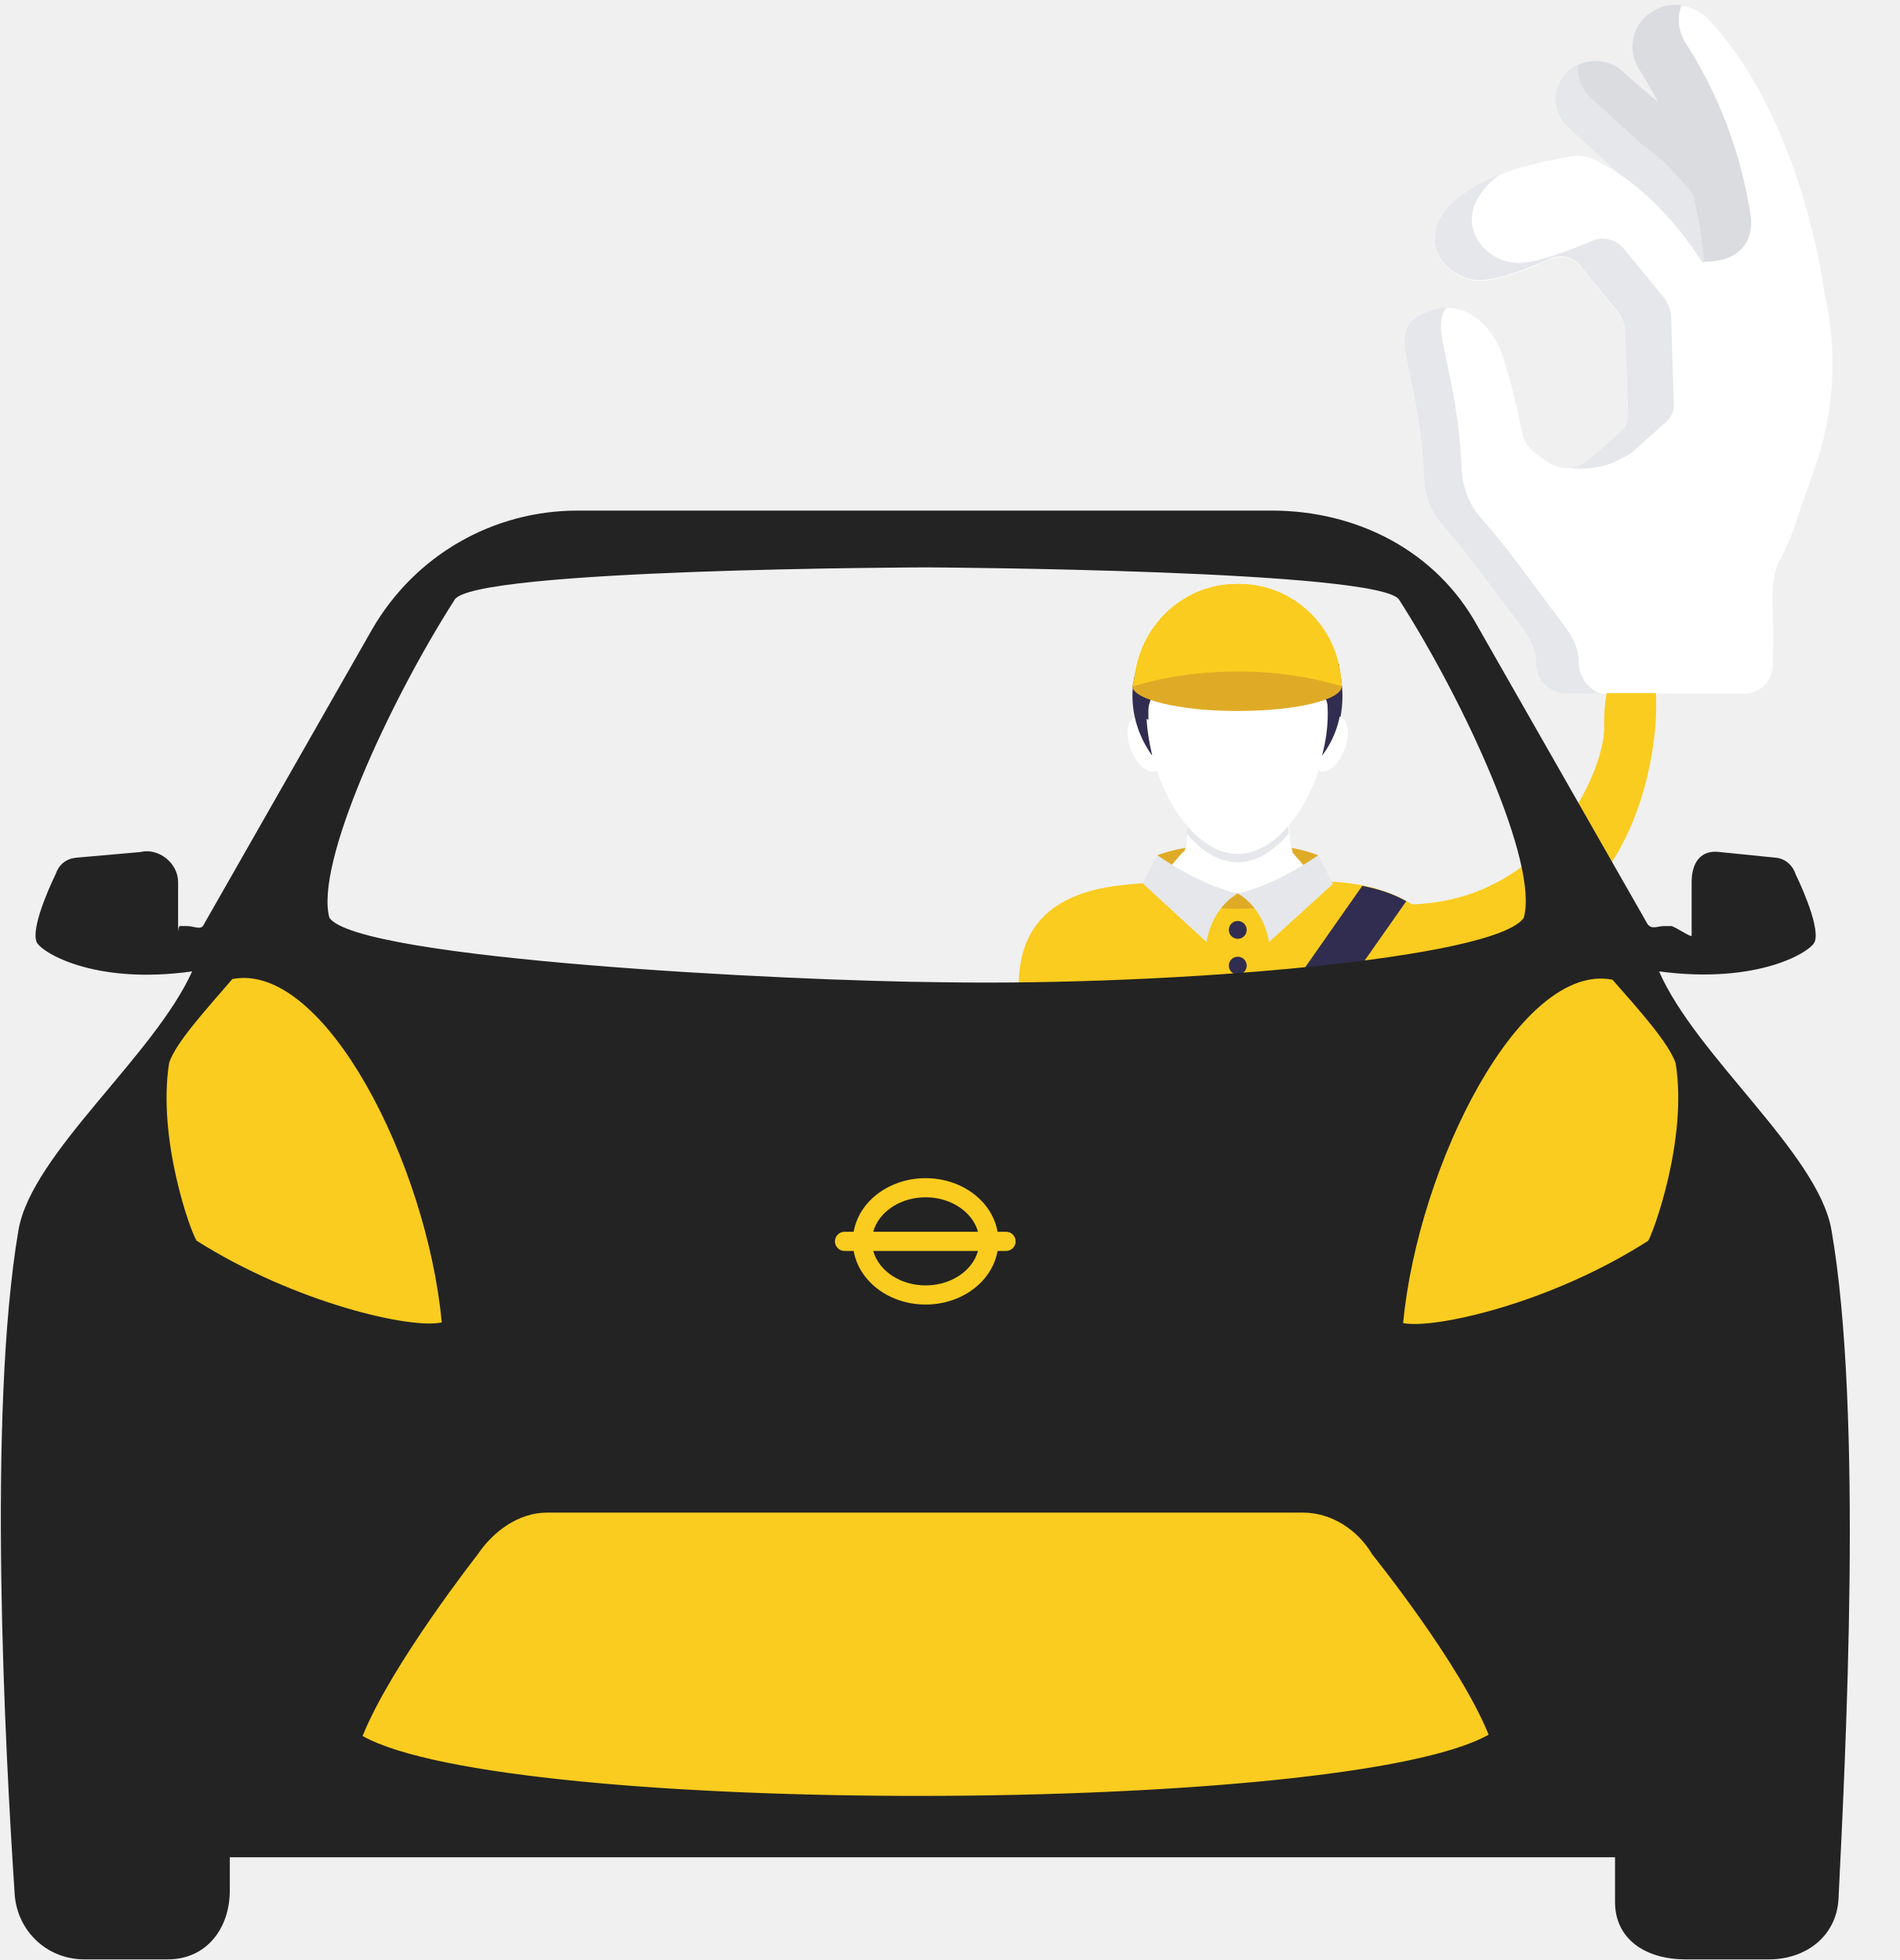
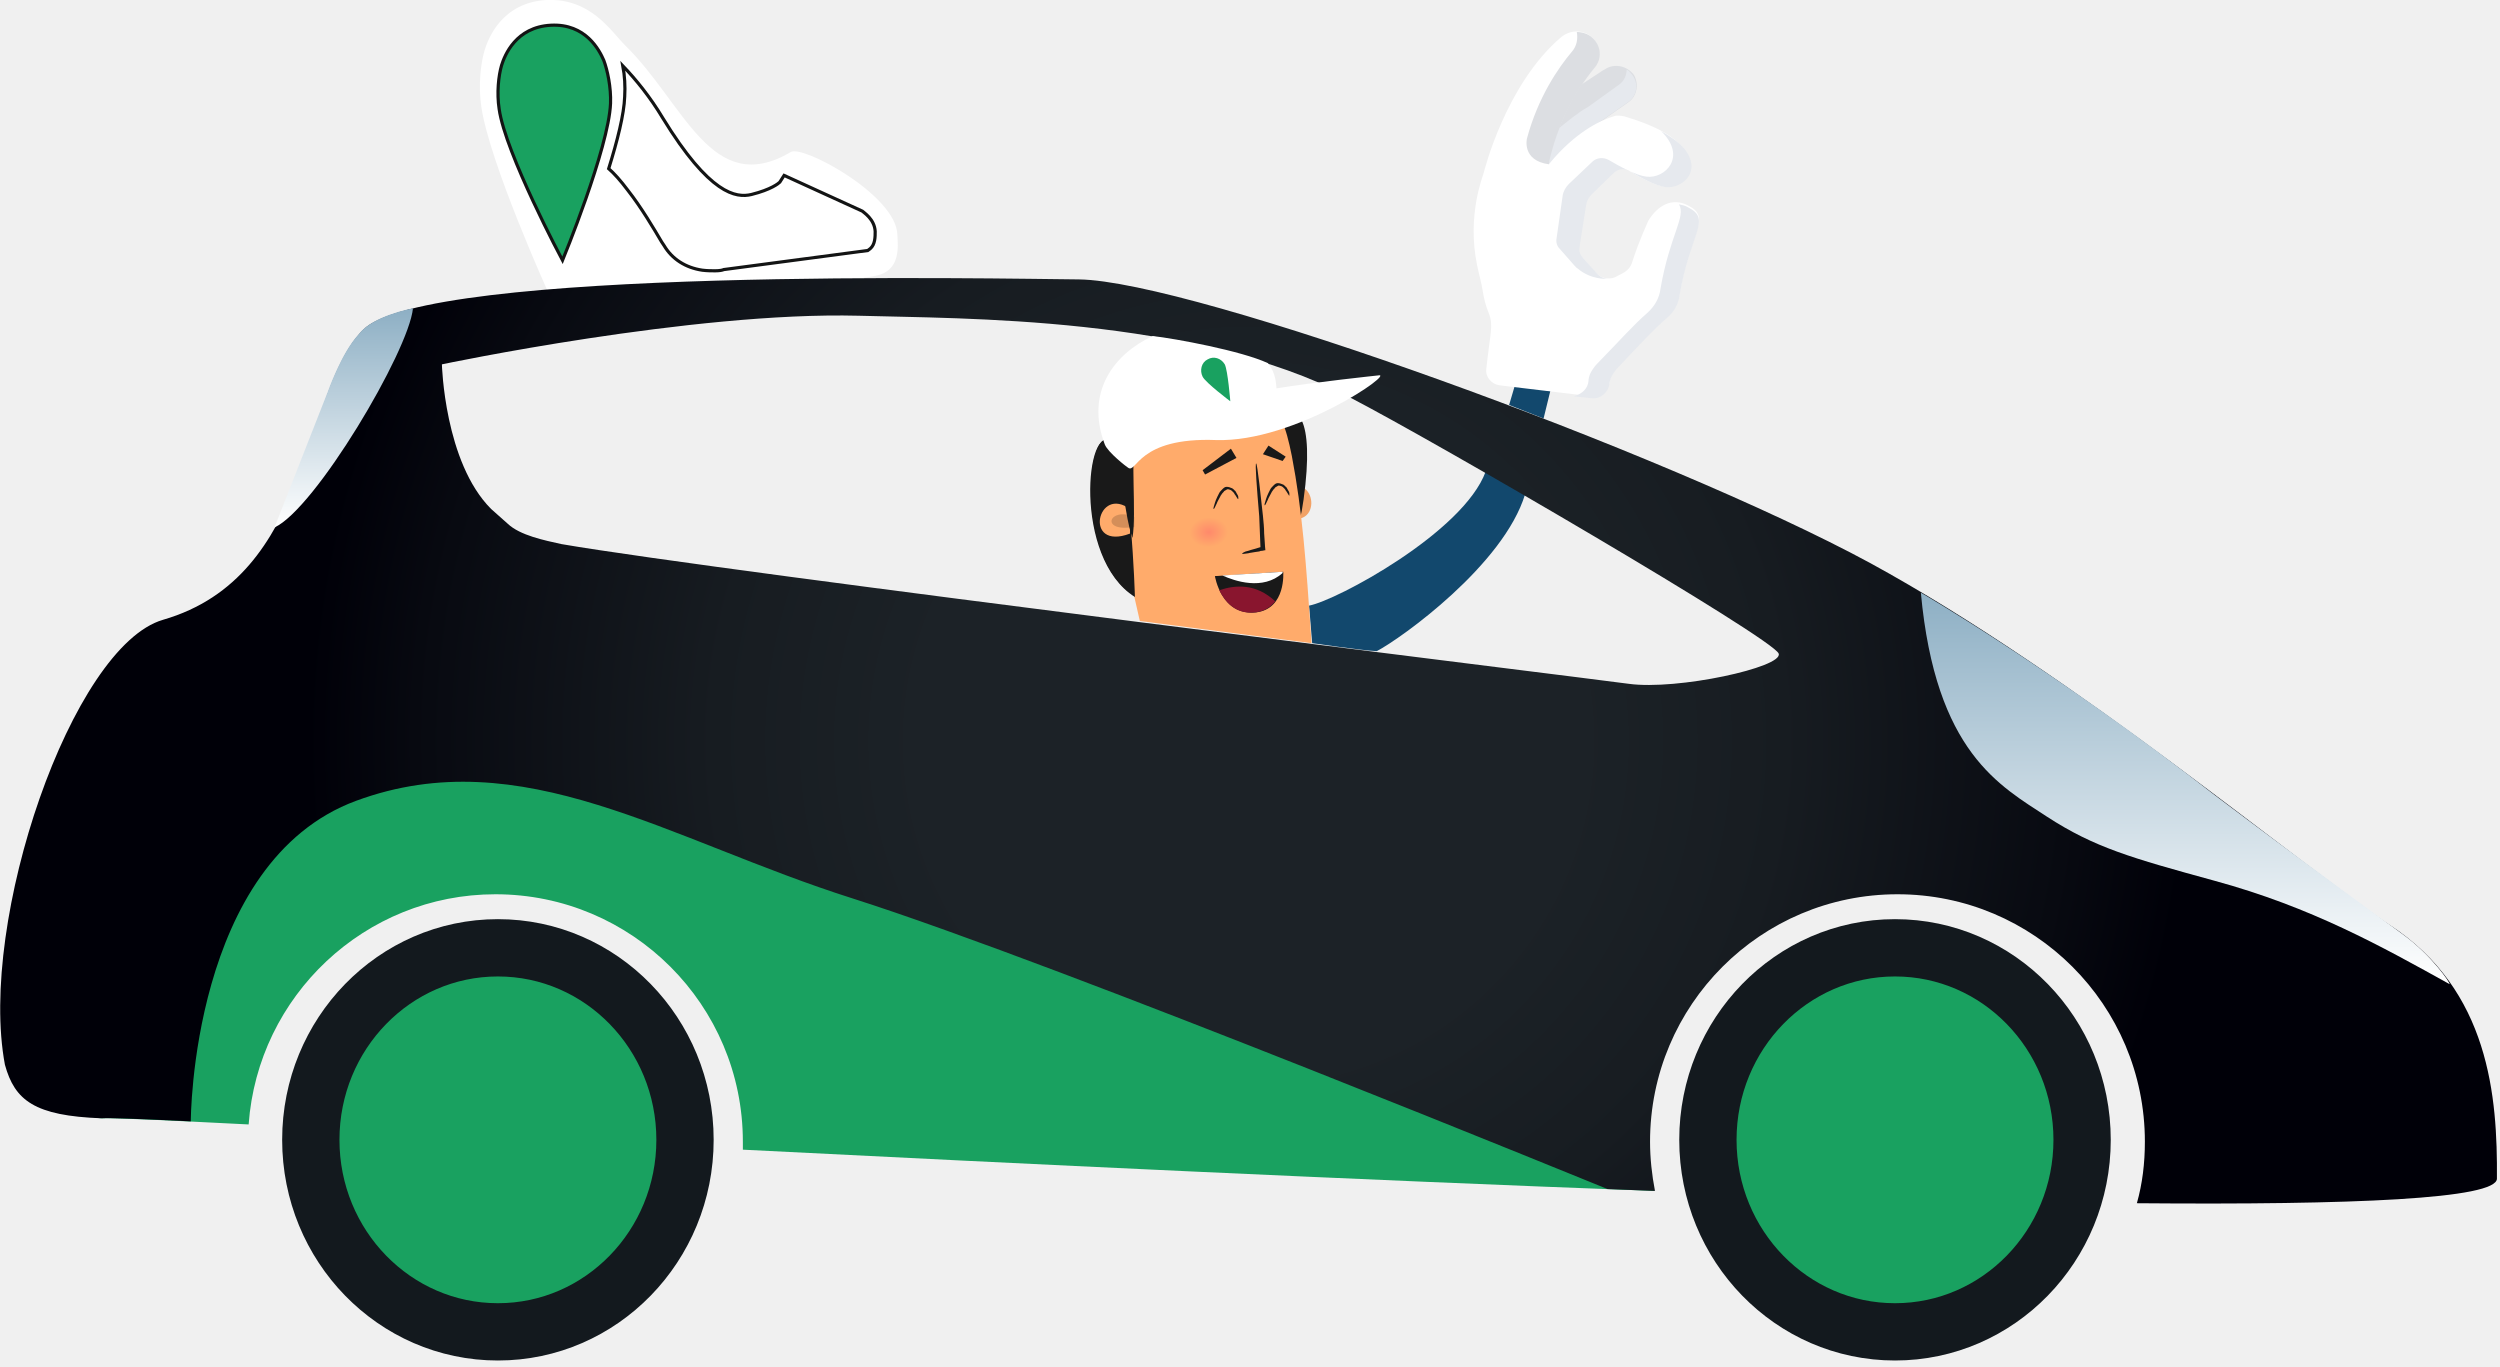
- <svg xmlns="http://www.w3.org/2000/svg" viewBox="0 0 297.6 307.1">
-   <path fill="#DADCE0" d="M245.7 19.9l8.3 7.6v.1c5.5 3.7 12.1 13.1 13.4 15.7v.1c-.8-11-3.9-20.8-7.2-27-9.3-8-4.9-4.2-6.1-5.3-2.6-2.3-6.6-2-8.9.6-2.1 2.4-1.9 6 .5 8.2z" />
-   <path fill="#E5E7EA" d="M257.4 22.8l-8.3-7.6c-1.4-1.3-2-3.1-1.9-4.9-.8.4-1.5.9-2 1.5-2.1 2.4-1.9 6 .5 8.1l8.3 7.6v.1c5.5 3.7 12.1 13.1 13.4 15.7v.1c-.3-4.5-1-8.8-2-12.7-2.4-3.1-5.3-6.2-8-7.9z" />
-   <path fill="#FFF" d="M285.8 45.9s-3.2-26.8-18.1-42.8c-2.4-2.6-6.4-3-9.2-.9-2.8 2-3.5 5.9-1.6 8.8 3.6 5.6 8.8 15.8 10.1 29.4.1 1.4-.6.3-.6.3-6-9.3-12.9-14.1-17.2-15.9-1-.4-2-.5-3-.3-3.6.6-13.6 2.3-18.7 7.4-6.4 6.4-.3 12.1 4.2 12.1 3 0 8.1-2 11.2-3.4 1.6-.7 3.5-.3 4.6 1.1l5.8 7.1c.8 1 1.3 2.2 1.3 3.5L255 65c0 1-.4 2-1.2 2.7l-4.5 4c-1.8 1.9-4.7 2.2-6.8.7-.9-.8-3.5-1.7-4.1-4.8-1.3-6.6-3.1-12.3-3.3-12.7-2.1-4.8-6.2-8-11.3-6.1-7.6 2.8-1.5 7.4-.7 26.3.1 2.8 1.2 5.3 2.9 7.2 3.7 4.2 6.5 8.2 12.5 16.1.6.8 1.1 1.7 1.5 2.6.7 1.5.6 2.8.6 2.9 0 2.6 2.1 4.8 4.8 4.8h27.8c2.5 0 4.5-2 4.5-4.5.3-10.5-.7-13 1.2-16.6 1.1-2.1 2-4.2 2.7-6.5.7-2.2 1.6-4.6 2.5-7.2 5.4-14.9 1.8-27.2 1.7-28z" />
-   <path fill="#E5E7EA" d="M247.3 103.8c0-.1.1-1.4-.6-3-.4-1-1-1.9-1.6-2.7-6.2-8.2-9.1-12.5-13-16.8-1.8-2-2.9-4.6-3.1-7.5-.7-16.2-5.1-22.3-2.4-25.6-.9 0-1.8.2-2.8.6-7.6 2.8-1.5 7.4-.7 26.3.1 2.8 1.2 5.3 2.9 7.2 3.7 4.2 6.5 8.2 12.5 16.1.6.8 1.1 1.7 1.5 2.6.7 1.5.6 2.8.6 2.9 0 2.6 2.1 4.8 4.8 4.8h5.3c-1.9-.8-3.4-2.7-3.4-4.9zM261.8 49.9c0-1.3-.5-2.6-1.4-3.6l-6.1-7.4c-1.2-1.4-3.1-1.9-4.8-1.2-3.3 1.4-8.6 3.5-11.7 3.5-5.5 0-11.6-7.3-2.8-13.9-2.8 1.1-5.5 2.6-7.5 4.5-6.4 6.4-.3 12.1 4.2 12.1 3 0 8.1-2 11.2-3.4 1.6-.7 3.5-.3 4.6 1.1l5.8 7.1c.8 1 1.3 2.2 1.3 3.5.4 13.2.6 13.2.1 14.3-.4.9-.7 1-5 4.8-.5.3-1.5 1.8-3.8 2 0 0 4.6.9 9.1-2 .6-.3 0 .2 6-5.2.8-.7 1.3-1.8 1.2-2.8l-.4-13.4z" />
-   <path fill="#DADCE0" d="M274.3 34.2c-1.8-12.5-6.7-22-10.2-27.4-1.2-1.8-1.4-4-.7-6-1.7-.2-3.5.2-5 1.3-2.8 2-3.5 5.9-1.6 8.8 5.3 8.3 9.1 18.6 10.1 29.4 0 .4 0 .6-.1.7 8.5.1 7.5-6.8 7.5-6.8z" />
-   <path fill="#FACC1F" d="M214.1 141.2c3.6.6 11.2 1.4 19.1-2.3 12.7-5.9 18.2-19.7 18.1-25-.1-2.9.4-5.3.4-5.3h7.7c.4 6.4-1.3 18.9-8 28.1-12.1 16.5-32.4 20.7-42.2 22" />
+ <svg xmlns="http://www.w3.org/2000/svg" viewBox="0 0 406.2 222">
+   <path fill="#12486D" d="M212.7 98.4c4.4-.8 25.1-11.9 28.7-21.8l6.4 3.7c-3.5 11.5-20.1 23.4-24.1 25.5-2.3-.1-10.5-1.3-10.5-1.3l-.5-6.1zM245.2 65.8l1.3-4.4 5.4 2.1-1.1 4.5-5.6-2.2z" />
+   <path fill="#DCDEE2" d="M264.6 16.6l-5 3.5v.1c-3.2 1.6-7.4 6.3-8.3 7.6 1.2-5.9 3.5-11 5.7-14.1 5.6-3.7 2.9-1.9 3.7-2.4 1.6-1.1 3.7-.6 4.8.9.8 1.5.5 3.4-.9 4.4z" />
+   <path fill="#E6E9EE" d="M258 17.4l5-3.6c.9-.6 1.3-1.6 1.3-2.5.4.2.7.6 1 1 1 1.4.6 3.4-.8 4.3l-5 3.5v.1c-3.2 1.6-7.4 6.3-8.3 7.6.5-2.4 1.1-4.7 1.9-6.8 1.6-1.3 3.4-2.8 4.9-3.6z" />
+   <path fill="#FFF" d="M241.1 28s3.5-14.3 12.6-22c1.5-1.2 3.6-1.2 5 .1s1.5 3.4.3 4.8c-2.3 2.8-5.8 8-7.4 15.3-.1.8.3.2.3.2 3.9-4.7 7.9-6.8 10.3-7.5.5-.2 1.1-.1 1.7 0 1.9.6 7.2 2.1 9.6 5.2 3 3.9-.6 6.5-3.1 6.2-1.6-.2-4.2-1.6-5.8-2.6-.8-.5-1.9-.4-2.6.3l-3.6 3.5c-.5.5-.8 1.1-.9 1.8l-1.1 6.8c-.1.6.1 1.1.5 1.5l2.2 2.5c.8 1.1 2.4 1.5 3.6.8.6-.4 2-.7 2.5-2.3 1.1-3.5 2.5-6.4 2.6-6.7 1.5-2.5 3.9-3.9 6.5-2.5 3.9 2 .3 4.1-1.4 14.3-.2 1.5-1 2.8-2.1 3.7-2.3 2-4.1 4-7.8 7.9-.4.4-.7.8-1 1.3-.5.8-.5 1.5-.5 1.5-.2 1.4-1.5 2.5-2.9 2.3l-15-1.8c-1.3-.2-2.3-1.4-2.1-2.7.6-5.7 1.2-7 .4-9-.5-1.2-.8-2.4-1-3.7-.2-1.3-.6-2.6-.9-4.1-1.7-8.2 1-14.6 1.1-15.1z" />
+   <path fill="#E6E9EE" d="M258.1 61.9c0-.1 0-.8.5-1.6.3-.5.6-.9 1-1.3 3.9-4 5.7-6.1 8.1-8.2 1.1-1 1.9-2.3 2.1-3.9 1.5-8.7 4.2-11.7 3-13.7.5.1 1 .2 1.5.5 3.9 2 .3 4.1-1.4 14.3-.2 1.5-1 2.8-2.1 3.7-2.3 2-4.1 4-7.8 7.9-.4.4-.7.8-1 1.3-.5.8-.5 1.5-.5 1.5-.2 1.4-1.5 2.5-2.9 2.3l-2.9-.3c1.4-.4 2.3-1.3 2.4-2.5zM253.9 31.8c.1-.7.5-1.4 1-1.9l3.8-3.6c.7-.7 1.8-.8 2.7-.3 1.7 1 4.4 2.5 6.1 2.7 3 .4 6.7-3.2 2.4-7.4 1.4.8 2.8 1.7 3.8 2.9 3 3.9-.6 6.5-3.1 6.2-1.6-.2-4.2-1.6-5.8-2.6-.8-.5-1.9-.4-2.6.3l-3.6 3.5c-.5.5-.8 1.1-.9 1.8-1.1 7.1-1.2 7.1-1 7.7.2.5.3.6 2.4 2.9.2.2.7 1.1 2 1.3 0 0-2.6.2-4.8-1.7-.3-.2 0 .1-2.9-3.2-.4-.4-.6-1-.5-1.6l1-7z" />
+   <path fill="#DCDEE2" d="M248.1 22.5c1.8-6.7 5.1-11.5 7.3-14.1.8-.9 1-2.1.8-3.2.9 0 1.9.3 2.6 1 1.4 1.3 1.5 3.4.3 4.8-3.4 4.1-6.1 9.5-7.4 15.3v.4c-4.5-.6-3.6-4.2-3.6-4.2z" />
+   <radialGradient id="a" cx="-65.029" cy="-130.197" r="3.116" gradientTransform="matrix(-.9987 .0512 .0398 .7745 136.644 190.639)" gradientUnits="userSpaceOnUse">
+     <stop offset="0" stop-color="#ff896b" />
+     <stop offset="1" stop-color="#ffab6b" />
+   </radialGradient>
+   <path fill="url(#a)" d="M193.3 86.6c-.1-1.3 1.3-2.5 3-2.6 1.7-.1 3.2.9 3.2 2.3.1 1.3-1.3 2.5-3 2.6-1.7.1-3.1-.9-3.2-2.3z" />
  <g>
-     <g fill="#DFAB26">
-       <path d="M206.5 134s-6.9-2.8-12.6-.8v6.8c.9-.1 1.7-.3 2.5-.5l9.4-2 .7-3.5zM181.3 134l.7 3.4 11.9 2.6v-6.8c-5.7-1.9-12.6.8-12.6.8z" />
-     </g>
-     <path fill="#FFF" d="M211 143.4l-8.6-9.9h-17.1l-8.6 9.9z" />
-     <path fill="#DFAB26" d="M187.9 140h11.9v7.2h-11.9z" />
-     <path fill="#FFF" d="M202.6 133.7c-.1-.1-.1-.2-.1-.3 0 0-.1.7-1 1.8-3.8 4.7-11.2 4.7-15 0-.9-1.2-1-1.8-1-1.8-.1.1-.1.1-.1.2.3-.5.5-1.2.5-1.8l.2-2.5.5-7.8h14.8l.7 10.3c.1.5.2 1.1.4 1.6 0 .1 0 .2.1.3z" />
-     <path fill="#E5E7EA" d="M201.9 130.6c-2.3 2.7-5.1 4.5-8 4.5-3 0-5.8-1.8-8-4.5l.1-.9.5-7.7h14.8l.6 8.6z" />
-     <g fill="#FFF">
-       <path d="M181.1 105.3c-.8 1.8-1.4 3.9-1.4 6.6 0 9.7 6.4 21.9 14.2 21.9 7.8 0 14.2-12.2 14.2-21.9 0-2.6-.5-4.8-1.4-6.6h-25.6z" />
-       <path d="M210.5 117.8c-1 2.3-2.8 3.6-4 2.9s-1.4-3-.3-5.3c1-2.3 2.8-3.6 4-2.9 1.1.6 1.3 3 .3 5.3zM177.3 117.8c1 2.3 2.8 3.6 4 2.9 1.2-.7 1.4-3 .3-5.3-1-2.3-2.8-3.6-4-2.9-1.2.6-1.3 3-.3 5.3z" />
-     </g>
-     <g fill="#312D50">
-       <path d="M181.4 104.5h-3.3c-.4 1.4-.7 2.9-.7 4.5 0 3.5 1.2 6.8 3.1 9.4-.5-2.2-.9-4.5-.9-6.6.1-2.9.7-5.4 1.8-7.3zM206.3 104.5c1.1 1.9 1.7 4.3 1.7 7.3 0 2.1-.3 4.4-.9 6.6 2-2.6 3.1-5.9 3.1-9.4 0-1.6-.2-3-.7-4.5h-3.2z" />
-       <path d="M210.3 109c0 1.2-.1 2.2-.3 3.3-.6-.2-1.3 0-1.9.5v-.9-.7c-.1-2.8-2.9-4.7-5.6-3.6-2.3.9-5.3 1.5-8.5 1.5-3.3 0-6.2-.5-8.5-1.5-2.6-1.1-5.5.8-5.6 3.6v1.6c-.7-.5-1.4-.7-1.9-.5-.2-1.1-.3-2.2-.3-3.3 0-1.6.2-3.1.7-4.5.1-.1.1-.3.1-.5 4.4-.9 9.8-1.4 15.6-1.4 5.8 0 11.1.5 15.6 1.4.1.1.1.3.1.5.2 1.4.5 3 .5 4.5z" />
-     </g>
-     <path fill="#F05640" d="M191.6 142.3h2-2z" />
-     <path fill="#FACC1F" d="M228.2 154.9c-7.9 10.4-20.3 17.1-34.3 17.1h-1.4c-13.4-.4-32.4 5.2-32.9-17.1-.4-17.6 18.2-15.9 20.5-16.7.1-.1.3-.2.4-.3 1.6 2.6 7 4.5 13.4 4.5 6.2 0 11.5-1.8 13.3-4.3.3.1 12.6-.5 18.3 7.7.1.2.4.5.7 1.1 1.7 3.1 2 6.1 2 8z" />
-     <g fill="#312D50">
-       <circle cx="193.9" cy="145.7" r="1.4" />
-       <circle cx="193.9" cy="151.3" r="1.4" />
-     </g>
-     <path fill="#DFAB26" d="M210.2 107.5c0 2.2-7.3 3.9-16.4 3.9-9 0-16.4-1.8-16.4-3.9 0-2.2 7.3-4 16.4-4s16.4 1.8 16.4 4z" />
-     <g fill="#FACC1F">
-       <path d="M210.2 107.5c-10.7-3.1-22-3.1-32.7 0 .1-.7.2-1.4.3-2 1.2-7.9 7.9-14 16-14h.3c8.1 0 14.8 6 15.9 14 .1.7.1 1.4.2 2z" />
-       <path d="M210.2 107.5c-2.7-.8-5.4-1.4-8.2-1.8-2.5-.3-5.1-.5-7.6-.5h-1c-2.6 0-5.1.2-7.6.5-2.8.4-5.5.9-8.2 1.8.1-.7.2-1.4.3-2 1-7.9 7.8-14 15.8-14h.3c8.1 0 14.8 6 15.9 14 .2.7.2 1.4.3 2z" />
-     </g>
-     <g fill="#E5E7EA">
-       <path d="M206.5 134s-6.4 4.6-12.6 6c0 0 3.9 1.9 4.9 7.6l10-9.1-2.3-4.5zM181.3 134s6.4 4.6 12.6 6c0 0-3.9 1.9-4.9 7.6l-10-9.2 2.3-4.4z" />
-     </g>
-     <path fill="#312D50" d="M220.3 141.2l-21.4 30.5c-1.6.2-3.3.3-5.1.3h-1.4c-.7 0-1.5-.1-2.2-.1l23.2-33.1c2.1.4 4.6 1.1 6.9 2.4z" />
+     <path fill="#FFF" d="M101.6 7.4C99.2 5 96-.3 88.8 0c-7.2.4-9.5 6.2-10.1 8.3s-1 5.6-.5 9c1.3 9.1 11 30.5 11 30.5s37.5 0 53.1-3c4.1-.8 3.6-4.8 3.5-6.7-.2-6.4-15.4-14.6-17.3-13.4-12.9 7.6-17.3-7.9-26.9-17.3z" />
+     <path fill="#19A160" stroke="#131414" stroke-width=".517" stroke-miterlimit="10" d="M98.1 9.8c-.7-1.6-2.9-6-8.6-5.7-5.7.3-7.5 4.9-8 6.5-.5 1.7-.8 4.5-.4 7.1 1 7.2 10.3 24.6 10.3 24.6s7.5-18.2 7.8-25.5c.1-2.6-.5-5.4-1.1-7z" />
+     <path fill="#FFF" stroke="#131414" stroke-width=".517" stroke-miterlimit="10" d="M140.1 34.3h0l-12.7-5.8-.7 1.1c-.2.2-1.4 1.2-4.6 2-2.5.6-6.8 0-14.4-12.4-2.1-3.5-4.4-6.3-6.5-8.5.3 1.6.4 3.3.3 5-.1 2.9-1.2 7.2-2.6 11.7.9.8 1.9 1.9 3.1 3.5 2.2 2.8 4.2 6.2 5.5 8.4l.4.6c1.3 2.2 3.5 3.6 6.2 4 .8.1 1.5.1 2.1.1.7 0 1.2-.1 1.4-.2l23.4-3.1.4-.3c.8-.7.8-1.9.8-2.8-.1-2-1.9-3.1-2.1-3.3z" />
  </g>
  <g>
-     <path fill="#FACC1F" d="M77.5 227.5L46 279.3l100.8 8.5 97-10-32.7-46.2zM37.2 144.2L18 179.1l21.4 30.7 39.9 4.5-16-49.3zM253 144.2l19.3 34.9-21.5 30.7-39.8 4.5 16-49.3z" />
-     <path fill="#232323" d="M286.9 192.7c-2.1-12-21.2-27.2-27-40.5 15.7 2.1 24-3.2 24.4-4.7.9-2.6-3-10.5-3-10.5-.4-1.3-1.5-2.4-3-2.6l-8.9-.9c-3-.4-4.4 1.7-4.4 4.7v8.4c0 .4-2.7-1.5-3.2-1.5h-1.1c-1.1 0-1.9.6-2.6-.3L231.4 98c-6.4-11.6-18.7-18-32.2-18H90.5C77.2 80 65 87 58.3 98.6l-26.4 46.3c-.4.9-1.5.2-2.6.2h-1.1c-.4 0-.3 2-.3 1.5v-8.4c0-3-3.1-5.4-5.9-4.7l-10.2.9c-1.5.2-2.6 1.1-3.1 2.6 0 0-3.9 7.9-3 10.5.4 1.5 8.8 6.9 24.4 4.7-6 13.3-25.1 28.5-27.2 40.5-4.9 28.7-2.1 81.4-.6 104.1.4 5.8 5.1 10.2 10.9 10.2h13.1c6 0 9.7-4.8 9.7-10.8V291h217v7c0 6 5 9 11 9h13.1c5.8 0 10.5-3.6 10.9-9.3 1.1-22.6 3.9-76.3-1.1-105zM71.2 94c2.6-4.9 73.1-5.1 74-5.1s71.4.4 74 5.1c10.3 16.1 21.9 41.4 19.5 49.8-4.3 6.4-54.7 10.7-91.2 10.1-24.2-.2-91.4-3.6-95.9-10.1-2.3-8.4 9.3-33.7 19.6-49.8zM30.8 194.4c-.9-1.3-6.2-15.9-4.3-27.9 1.1-3.2 5.6-8.1 9.9-13.1 14.4-2.8 30.5 29 32.8 53.8-4.7 1.1-22.9-3-38.4-12.8zm26 77.6c4.5-11.2 18-28.4 18-28.4 2.4-3.6 6.4-6.6 10.9-6.6h118.4c4.5 0 8.6 2.7 10.9 6.6 0 0 13.7 17 18.2 28.2-22.4 12.6-153.9 12.9-176.4.2zm201.4-77.6c-15.4 9.9-33.7 13.9-38.4 12.9 2.4-24.9 18.4-56.6 32.8-53.8 4.3 4.9 8.8 9.9 9.9 13.1 1.9 11.9-3.5 26.5-4.3 27.8z" />
-     <ellipse fill="none" stroke="#FACC1F" stroke-width="3" stroke-miterlimit="10" cx="145" cy="194.5" rx="9.9" ry="8.4" />
-     <path fill="none" stroke="#FACC1F" stroke-width="3" stroke-linecap="round" stroke-miterlimit="10" d="M132.3 194.5h25.3" />
+     <g fill="#19A160">
+       <path d="M123 130.2s-33.4-23.4-57.8-16.3c-14.8 4.3-53.3 18.1-48.8 41.4 1.6 5.8-10.8 25.9.1 26.4 1.5-.1 10.2.3 23.9 1 1.5-20.9 18.9-37.4 40.1-37.4 22.2 0 40.2 18 40.2 40.2v1.3c45.5 2.3 99.4 4.9 148.1 6.7-.5-2.5-145.8-63.3-145.8-63.3z" />
+       <ellipse stroke="#13191E" stroke-width="9.31" stroke-miterlimit="10" cx="80.9" cy="185.2" rx="30.4" ry="31.2" />
+       <ellipse stroke="#13191E" stroke-width="9.31" stroke-miterlimit="10" cx="307.9" cy="185.2" rx="30.4" ry="31.2" />
+     </g>
+     <radialGradient id="b" cx="-981.454" cy="120.428" r="153.002" gradientTransform="translate(1184.33)" gradientUnits="userSpaceOnUse">
+       <stop offset=".349" stop-color="#1c2227" />
+       <stop offset=".568" stop-color="#171c21" />
+       <stop offset=".872" stop-color="#080a11" />
+       <stop offset="1" stop-color="#000008" />
+     </radialGradient>
+     <path fill="url(#b)" d="M388.3 150.3c-13.8-9.1-51.2-40.7-84.4-58.8-33.2-18-110.2-45.9-128.6-46.1-12.2-.1-106.2-2.1-116.3 8.2-10 10.1-8 40-32.5 47.1C11.7 105-3.6 149.6.8 173c1.6 5.8 4.8 8.3 15.7 8.7 1.1-.1 6.2.1 14.5.5 0 0 0-42.2 26.9-52.1 26.9-9.9 50.7 6.4 80.7 15.9 33.9 10.8 122.5 47.2 122.6 47.2 2.6.1 5.1.2 7.7.3-.5-2.6-.8-5.3-.8-8 0-22.2 18-40.2 40.2-40.2 22.2 0 40.2 18 40.2 40.2 0 3.5-.4 6.8-1.3 10 35.2.3 58.5-.7 58.5-4 .1-13.3-1.2-30.6-17.4-41.2zm-123.7-39.2c-7.2-1-147.3-18.2-173.4-22.7-2.7-.6-6.7-1.4-8.7-3.3l-2.7-2.4c-7.6-7.6-8-23.5-8-23.5s40.8-8.6 67.7-7.9c16.8.5 54.3 0 79.7 13.2 14.3 7.4 69 39.3 69.8 41.7.8 2.2-16.5 6-24.4 4.9z" />
+     <linearGradient id="c" gradientUnits="userSpaceOnUse" x1="-1128.551" y1="85.738" x2="-1128.551" y2="50.128" gradientTransform="translate(1184.33)">
+       <stop offset="0" stop-color="#fff" />
+       <stop offset="1" stop-color="#8dafc4" />
+     </linearGradient>
+     <path fill="url(#c)" d="M58.3 54.3c-2.8 2.9-5.1 9.5-5.1 9.5l-8.6 21.9c6.6-3 21.8-28.6 22.5-35.6-.1 0-6.6 1.2-8.8 4.2z" />
+     <linearGradient id="d" gradientUnits="userSpaceOnUse" x1="-829.173" y1="159.751" x2="-829.173" y2="96.197" gradientTransform="translate(1184.33)">
+       <stop offset="0" stop-color="#fff" />
+       <stop offset="1" stop-color="#8dafc4" />
+     </linearGradient>
+     <path fill="url(#d)" d="M390.4 151.8c-1.2-.9-14.9-10.8-30.4-22.5-26.6-20.7-47.9-33-47.9-33 2.4 26 12.9 31.4 20.5 36.4 7.7 5 13.7 6.7 27.2 10.4 15.8 4.3 27.2 10.7 38.2 16.8.2-.1-2.9-4.7-7.6-8.1z" />
  </g>
+   <g>
+     <path fill="#F2A266" d="M208.5 79.4c6.1-3 6.3 8.2-.7 3.9l.7-3.9z" />
+     <path fill="#191919" d="M207.5 67.9c3.1-2.8 6.2-.4 4.3 13.3-1.6 11.3-2.9-1.8-2.9-1.8l-1.4-11.5z" />
+     <path fill="#FFAB6B" d="M213.1 104.5c-.9-13.4-1.5-21.5-3.2-30.4-.5-2.5-1-4.4-1.6-5.6-1.5.2-3.1.5-4.6.7-.3 0-.5.1-.8.1-5.1.8-10.3 1.6-15.4 2.3-.5.1-1 .1-1.5.2-1.8.3-3.7.6-5.5.8 0 1.2.1 3 .3 5.3 1 9.2 1.5 10 4.4 23l27.9 3.6z" />
+     <path fill="#191919" d="M184.4 97c-10.2-6.4-7.9-29-3.7-25.1 3.1 2.8 3.7 25.1 3.7 25.1z" />
+     <path fill="#191919" d="M183 79.3c-.4-3.4-1.1-6.5-2.2-7.5-4.1-3.8-6.3 17.8 2.9 24.6-2.8-6.5-2-17.1-.7-17.1z" />
+     <path fill="#FFAB6B" d="M183.7 82.8c-5.4-4.2-7.8 6.8-.1 3.9l.1-3.9z" />
+     <path fill="#D48E59" d="M184.3 84c-4.1-1.8-5.7 2.6 0 1.6V84z" />
+     <path fill="#191919" d="M184.6 71.8c-1 1.7.1 11.7-.6 15.6-.3-.8-.7-2.3-1.1-4.8-2-11 .2-11.6 1.7-10.8z" />
+     <path fill="#FFF" d="M223.9 61s-10.4 1.1-16.5 2.1c-.1-1.8-.5-3-1.4-4.1-4.3-2-15.1-4-18.7-4.4-6.3 2.9-11 9.1-7.8 17.6.5 1.3 3.6 3.7 3.8 3.8 1.4 1 1.5-5 14.3-4.5 12.8.4 29.4-11.2 26.3-10.5z" />
+     <radialGradient id="e" cx="-65.029" cy="-130.197" r="3.116" gradientTransform="matrix(-.9987 .0512 .0398 .7745 136.644 190.639)" gradientUnits="userSpaceOnUse">
+       <stop offset="0" stop-color="#ff896b" />
+       <stop offset="1" stop-color="#ffab6b" />
+     </radialGradient>
+     <path fill="url(#e)" d="M193.3 86.6c-.1-1.3 1.3-2.5 3-2.6 1.7-.1 3.2.9 3.2 2.3.1 1.3-1.3 2.5-3 2.6-1.7.1-3.1-.9-3.2-2.3z" />
+     <path fill="#191919" d="M204.6 83.9c-.4-4.7-.7-8.6-.5-8.6.2 0 .8 5.8 1.1 8.5.1 1 .2 2 .2 2.9.1 1 .1 1.9.2 2.7-.2 0-.4.1-.6.1-.1 0-.2 0-.4.1-.2 0-.5.1-.7.1-.4.1-.8.1-1.1.2-.6.1-.9.1-1 .1 0-.1.4-.4 1-.5.3-.1.6-.2 1-.3l1-.3-.2-5zM195.8 77.1l5.1-2.7-.9-1.5-4.6 3.5zM208.4 74.9l-3.2-1.1.9-1.4 2.8 1.8zM209.5 80.5v-.3c0-.2-.1-.4-.3-.7 0-.1-.1-.1-.1-.2-.1-.1-.1-.2-.2-.2-.1-.1-.1-.2-.2-.2-.1-.1-.2-.2-.3-.2-.2-.1-.5-.2-.8-.2-.3 0-.5.2-.7.4-.2.2-.4.4-.5.6l-.3.6c-.2.4-.3.7-.4 1-.2.6-.3 1-.2 1 .1 0 .2-.3.5-.9.1-.3.3-.6.5-1 .1-.2.2-.4.3-.5.1-.2.3-.3.4-.5.2-.1.3-.2.5-.3.2 0 .3 0 .5.1.1 0 .1.1.2.1l.2.2.2.2c0 .1.1.1.1.2.2.2.3.5.4.6.1.2.2.3.2.2zM201.2 81.1v-.3c0-.2-.1-.4-.3-.7 0-.1-.1-.1-.1-.2-.1-.1-.1-.2-.2-.2-.1-.1-.1-.2-.2-.2-.1-.1-.2-.2-.3-.2-.2-.1-.5-.2-.8-.2-.3 0-.5.2-.7.4-.2.2-.4.4-.5.6l-.3.6c-.2.4-.3.7-.4 1-.2.6-.3 1-.2 1 .1 0 .2-.3.5-.9.1-.3.3-.6.5-1 .1-.2.2-.4.3-.5.1-.2.3-.3.4-.5.2-.1.3-.2.5-.3.2 0 .3 0 .5.1.1 0 .1.1.2.1l.2.2.2.2c0 .1.1.1.1.2.2.2.3.5.4.6.1.2.2.2.2.2zM197.4 93.6l11.1-.7s.5 6-4.4 6.6c-5.7.6-6.7-5.9-6.7-5.9z" />
+     <path fill="#89152E" d="M198.1 95.9c.9 1.8 2.6 4 5.9 3.6 1.5-.2 2.5-.9 3.2-1.8-3.1-2.9-6.4-2.7-9.1-1.8z" />
+     <path fill="#FFF" d="M208.4 93.1v-.2l-9.8.6c2 .9 6.6 2.5 9.8-.4z" />
+   </g>
+   <path fill="#19A160" d="M199 59.2c.5 1 .9 6 .9 6s-4-3-4.5-4-.2-2.3.8-2.8c1-.6 2.2-.2 2.8.8z" />
</svg>
